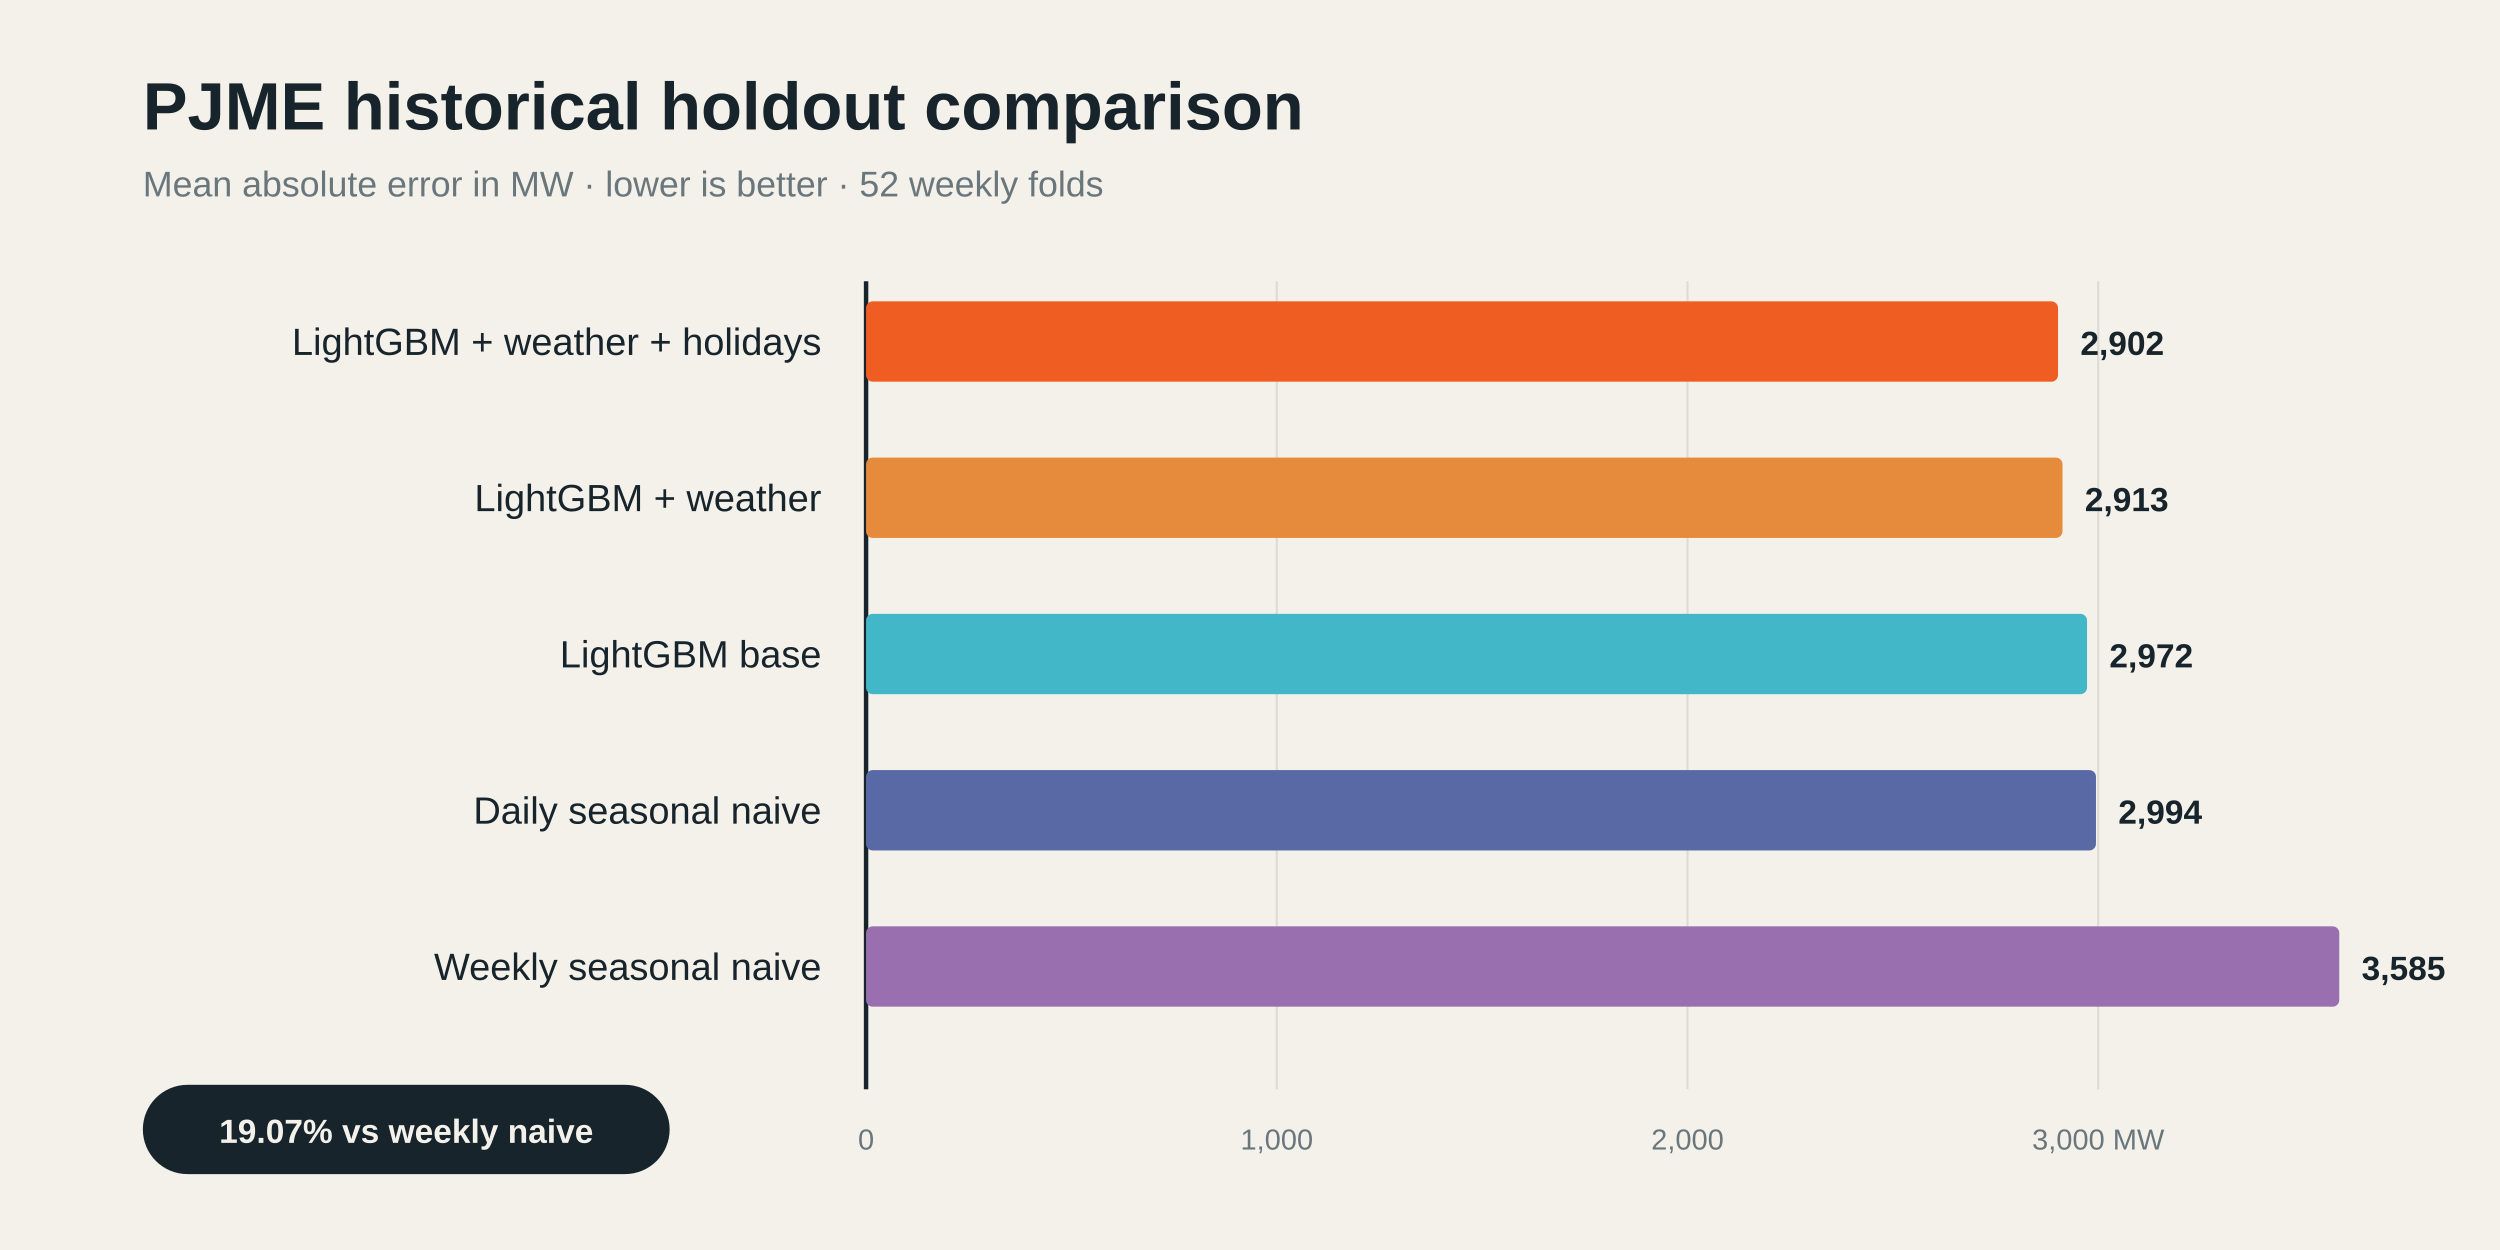
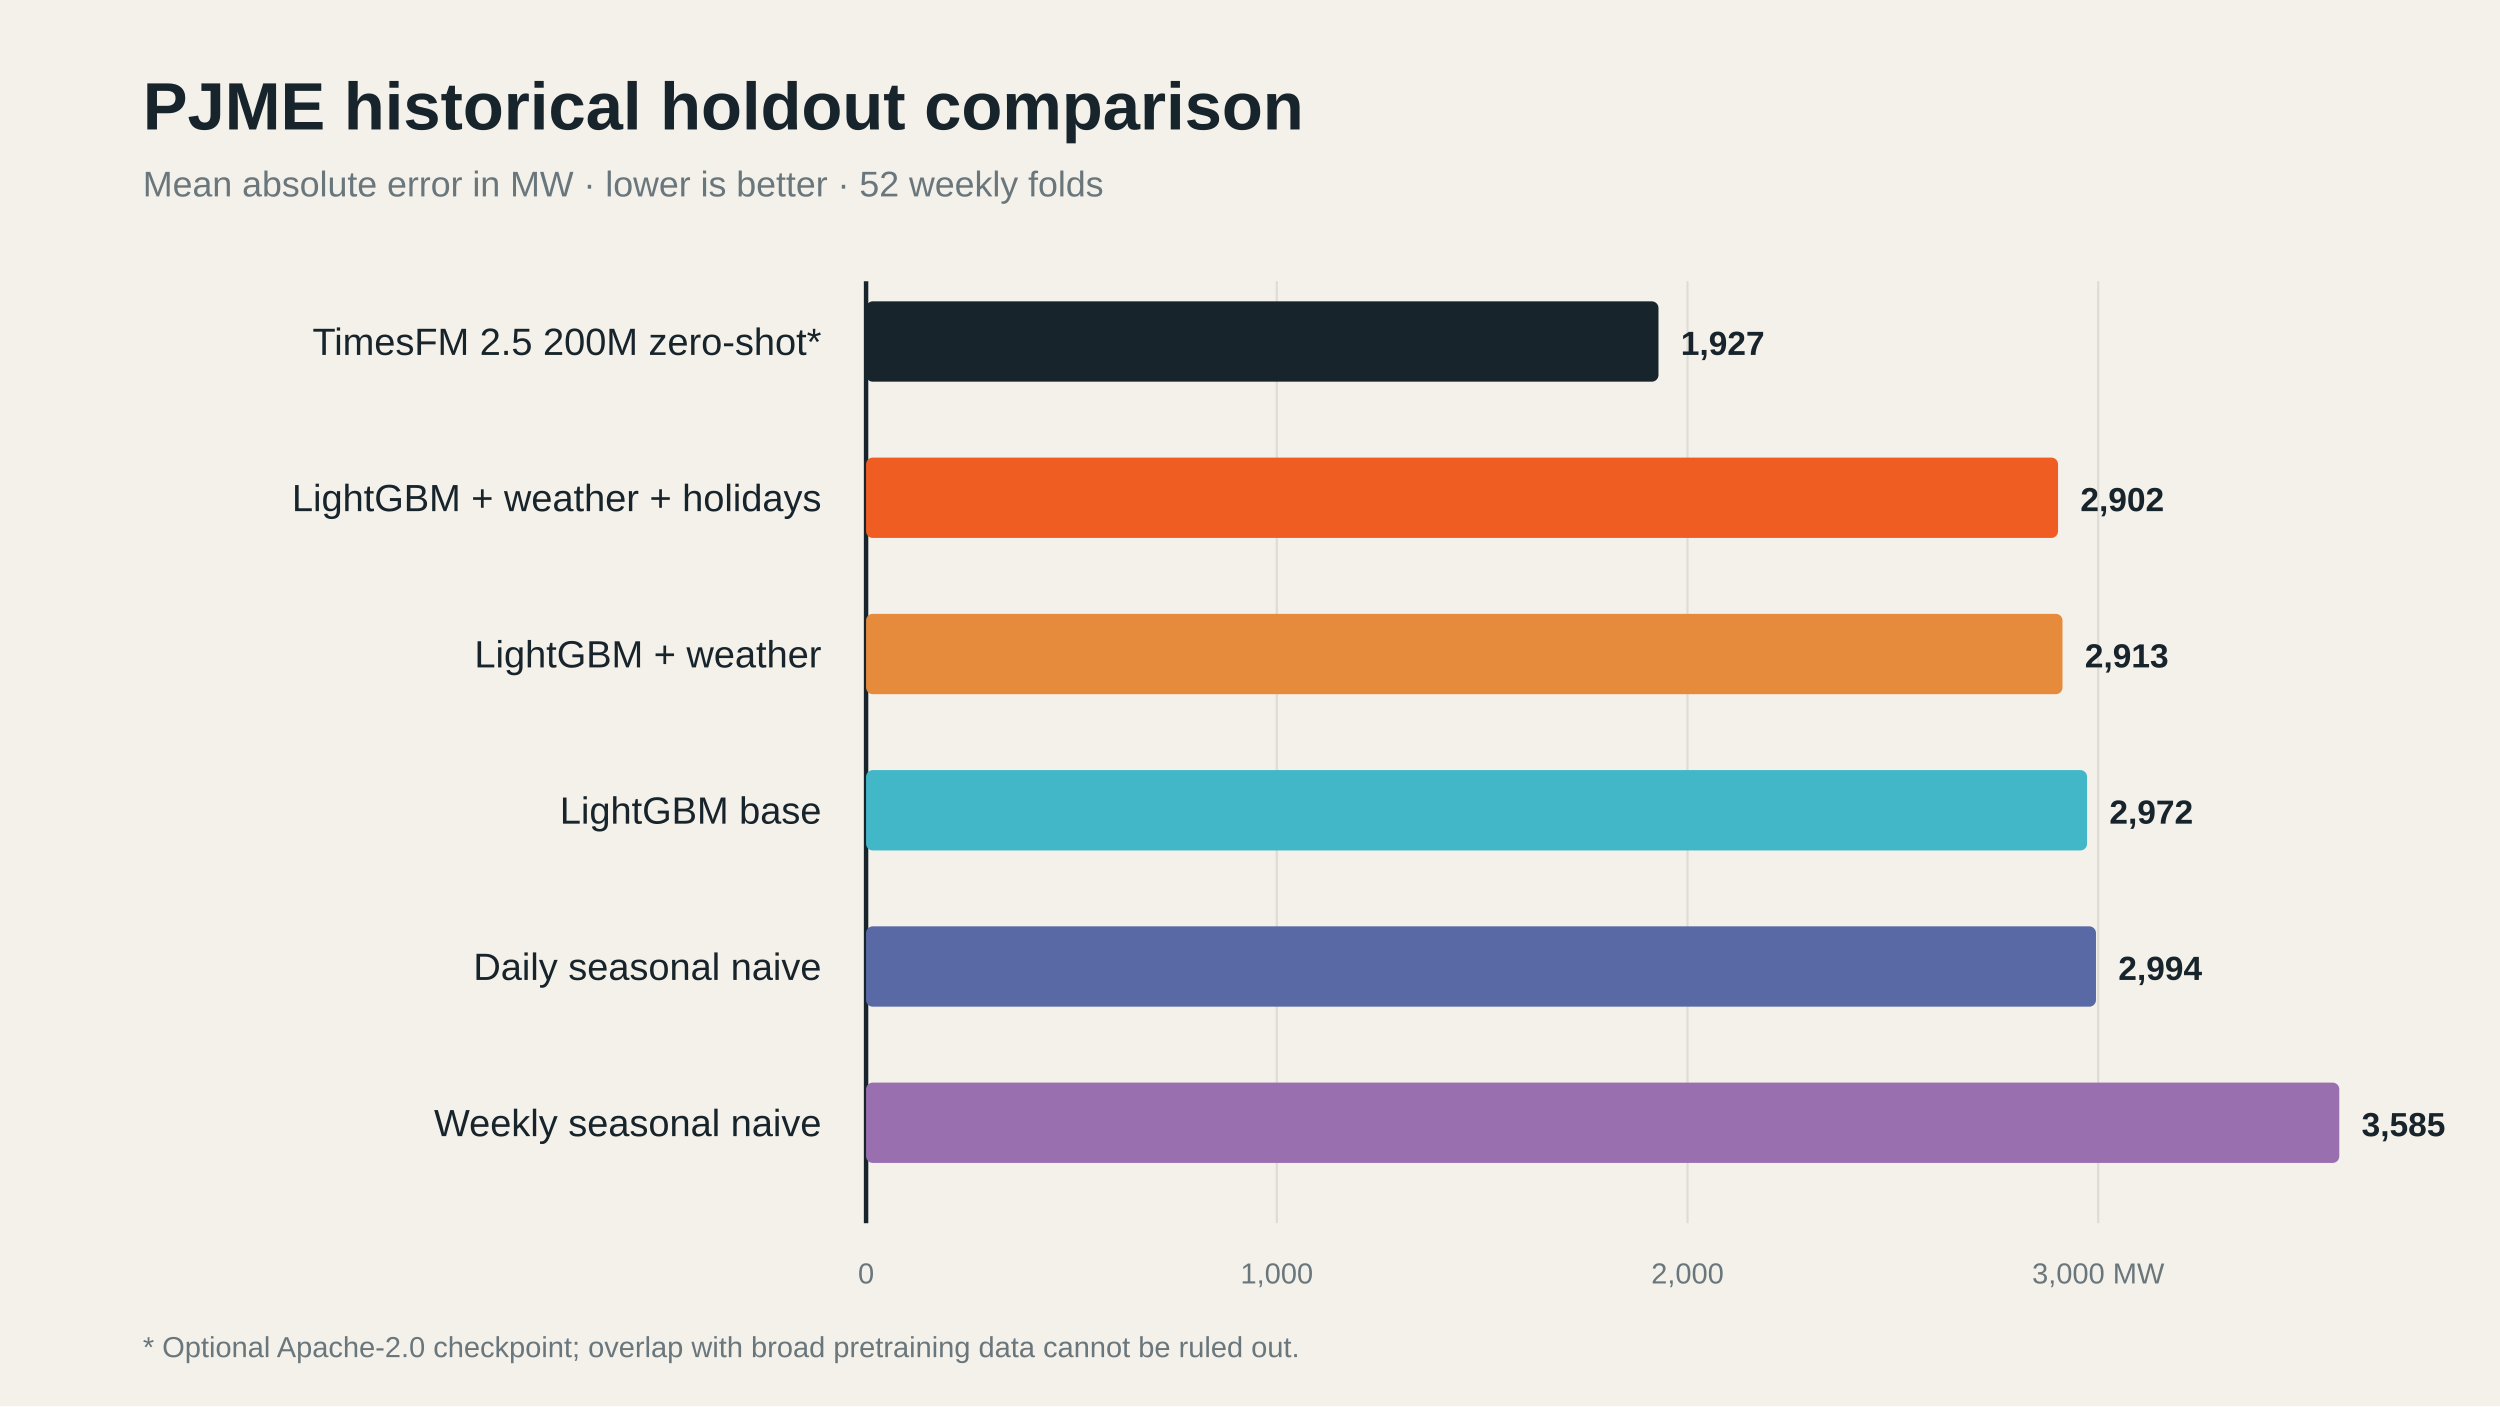
- <svg xmlns="http://www.w3.org/2000/svg" width="1120" height="560" viewBox="0 0 1120 560" role="img" aria-labelledby="title description">
-   <rect width="1120" height="560" fill="#f4f1ea" />
+ <svg xmlns="http://www.w3.org/2000/svg" width="1120" height="630" viewBox="0 0 1120 630" role="img" aria-labelledby="title description">
+   <rect width="1120" height="630" fill="#f4f1ea" />
  <text x="64" y="58" fill="#17242b" font-family="Arial, sans-serif" font-size="30" font-weight="700">PJME historical holdout comparison</text>
  <text x="64" y="88" fill="#69767c" font-family="Arial, sans-serif" font-size="16">Mean absolute error in MW · lower is better · 52 weekly folds</text>
-   <line x1="388" y1="126" x2="388" y2="488" stroke="#17242b" stroke-width="2" />
+   <line x1="388" y1="126" x2="388" y2="548" stroke="#17242b" stroke-width="2" />
  <g fill="#69767c" font-family="Arial, sans-serif" font-size="13">
-     <text x="388" y="515" text-anchor="middle">0</text>
-     <text x="572" y="515" text-anchor="middle">1,000</text>
-     <text x="756" y="515" text-anchor="middle">2,000</text>
-     <text x="940" y="515" text-anchor="middle">3,000 MW</text>
+     <text x="388" y="575" text-anchor="middle">0</text>
+     <text x="572" y="575" text-anchor="middle">1,000</text>
+     <text x="756" y="575" text-anchor="middle">2,000</text>
+     <text x="940" y="575" text-anchor="middle">3,000 MW</text>
  </g>
  <g stroke="#17242b" stroke-opacity="0.10">
-     <line x1="572" y1="126" x2="572" y2="488" />
-     <line x1="756" y1="126" x2="756" y2="488" />
-     <line x1="940" y1="126" x2="940" y2="488" />
+     <line x1="572" y1="126" x2="572" y2="548" />
+     <line x1="756" y1="126" x2="756" y2="548" />
+     <line x1="940" y1="126" x2="940" y2="548" />
  </g>
  <g fill="#17242b" font-family="Arial, sans-serif" font-size="17">
-     <text x="368" y="159" text-anchor="end">LightGBM + weather + holidays</text>
-     <text x="368" y="229" text-anchor="end">LightGBM + weather</text>
-     <text x="368" y="299" text-anchor="end">LightGBM base</text>
-     <text x="368" y="369" text-anchor="end">Daily seasonal naive</text>
-     <text x="368" y="439" text-anchor="end">Weekly seasonal naive</text>
+     <text x="368" y="159" text-anchor="end">TimesFM 2.5 200M zero-shot*</text>
+     <text x="368" y="229" text-anchor="end">LightGBM + weather + holidays</text>
+     <text x="368" y="299" text-anchor="end">LightGBM + weather</text>
+     <text x="368" y="369" text-anchor="end">LightGBM base</text>
+     <text x="368" y="439" text-anchor="end">Daily seasonal naive</text>
+     <text x="368" y="509" text-anchor="end">Weekly seasonal naive</text>
  </g>
-   <rect x="388" y="135" width="534" height="36" rx="3" fill="#f05d23" />
-   <rect x="388" y="205" width="536" height="36" rx="3" fill="#e68a3c" />
-   <rect x="388" y="275" width="547" height="36" rx="3" fill="#42b7c8" />
-   <rect x="388" y="345" width="551" height="36" rx="3" fill="#5969a6" />
-   <rect x="388" y="415" width="660" height="36" rx="3" fill="#9a6fb0" />
+   <rect x="388" y="135" width="355" height="36" rx="3" fill="#17242b" />
+   <rect x="388" y="205" width="534" height="36" rx="3" fill="#f05d23" />
+   <rect x="388" y="275" width="536" height="36" rx="3" fill="#e68a3c" />
+   <rect x="388" y="345" width="547" height="36" rx="3" fill="#42b7c8" />
+   <rect x="388" y="415" width="551" height="36" rx="3" fill="#5969a6" />
+   <rect x="388" y="485" width="660" height="36" rx="3" fill="#9a6fb0" />
  <g fill="#17242b" font-family="Arial, sans-serif" font-size="15" font-weight="700">
-     <text x="932" y="159">2,902</text>
-     <text x="934" y="229">2,913</text>
-     <text x="945" y="299">2,972</text>
-     <text x="949" y="369">2,994</text>
-     <text x="1058" y="439">3,585</text>
+     <text x="753" y="159">1,927</text>
+     <text x="932" y="229">2,902</text>
+     <text x="934" y="299">2,913</text>
+     <text x="945" y="369">2,972</text>
+     <text x="949" y="439">2,994</text>
+     <text x="1058" y="509">3,585</text>
  </g>
-   <rect x="64" y="486" width="236" height="40" rx="20" fill="#17242b" />
-   <text x="182" y="512" fill="#f4f1ea" font-family="Arial, sans-serif" font-size="15" font-weight="700" text-anchor="middle">19.07% vs weekly naive</text>
+   <text x="64" y="608" fill="#69767c" font-family="Arial, sans-serif" font-size="13">* Optional Apache-2.0 checkpoint; overlap with broad pretraining data cannot be ruled out.</text>
</svg>
